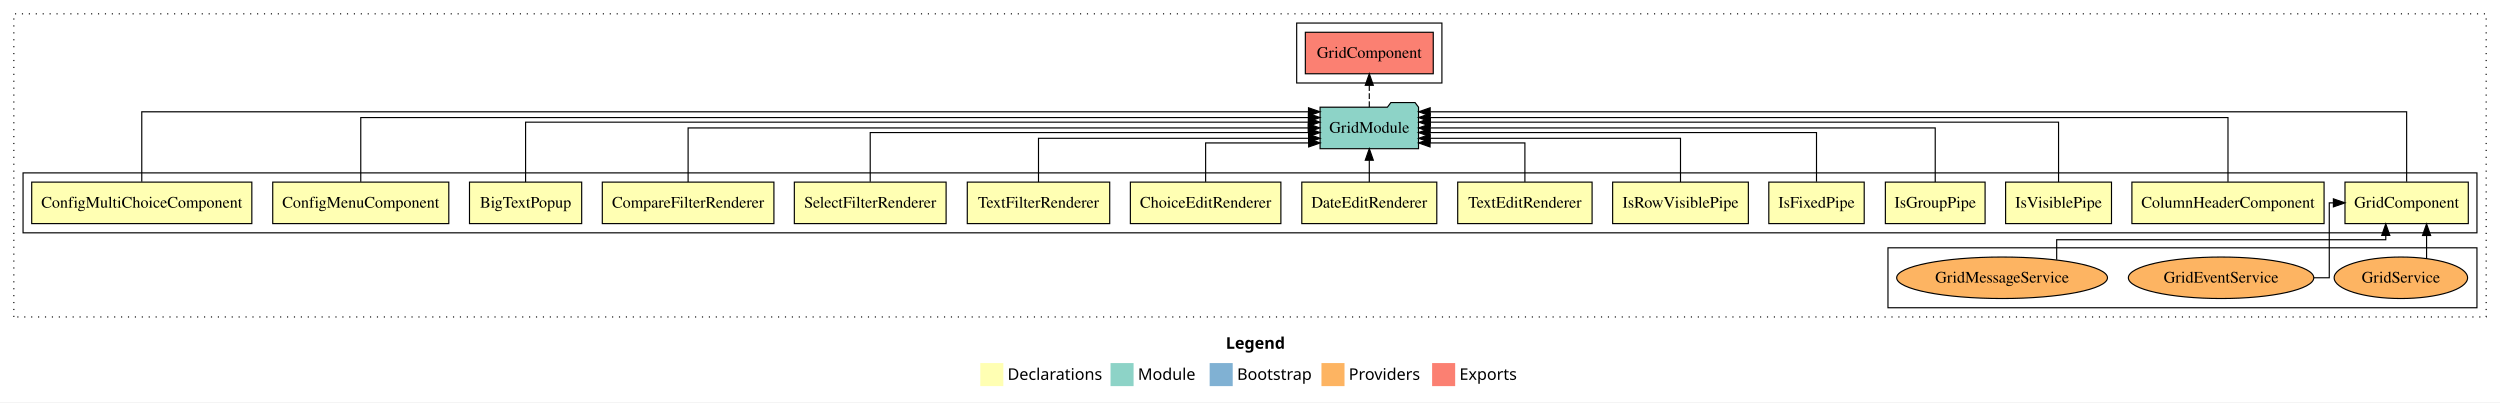
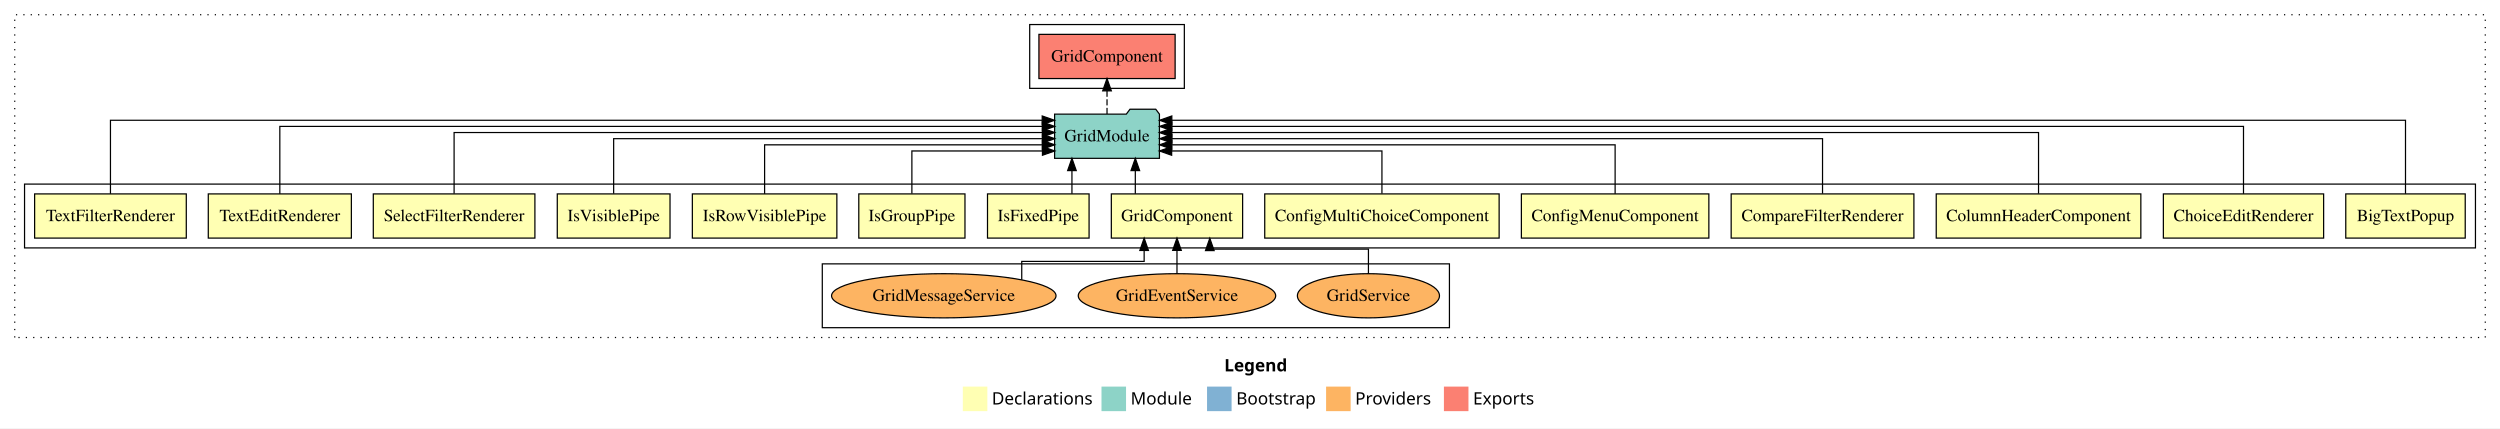
- <svg xmlns="http://www.w3.org/2000/svg" width="2169pt" height="349pt" viewBox="0.00 0.00 2169.00 349.00">
+ <svg xmlns="http://www.w3.org/2000/svg" width="2037pt" height="349pt" viewBox="0.00 0.00 2037.00 349.00">
  <g id="graph0" class="graph" transform="scale(1 1) rotate(0) translate(4 345)">
-     <polygon fill="#ffffff" stroke="transparent" points="-4,4 -4,-345 2165,-345 2165,4 -4,4" />
-     <text text-anchor="start" x="1059.509" y="-42.4" font-family="sans-serif" font-weight="bold" font-size="14.00" fill="#000000">Legend</text>
-     <polygon fill="#ffffb3" stroke="transparent" points="846.5,-10 846.5,-30 866.5,-30 866.5,-10 846.5,-10" />
-     <text text-anchor="start" x="870.129" y="-15.4" font-family="sans-serif" font-size="14.00" fill="#000000">  Declarations</text>
-     <polygon fill="#8dd3c7" stroke="transparent" points="959.5,-10 959.5,-30 979.5,-30 979.5,-10 959.5,-10" />
-     <text text-anchor="start" x="983.225" y="-15.4" font-family="sans-serif" font-size="14.00" fill="#000000">  Module</text>
-     <polygon fill="#80b1d3" stroke="transparent" points="1045.5,-10 1045.5,-30 1065.5,-30 1065.5,-10 1045.5,-10" />
-     <text text-anchor="start" x="1069.281" y="-15.4" font-family="sans-serif" font-size="14.00" fill="#000000">  Bootstrap</text>
-     <polygon fill="#fdb462" stroke="transparent" points="1142.5,-10 1142.5,-30 1162.5,-30 1162.5,-10 1142.5,-10" />
-     <text text-anchor="start" x="1166.173" y="-15.4" font-family="sans-serif" font-size="14.00" fill="#000000">  Providers</text>
-     <polygon fill="#fb8072" stroke="transparent" points="1238.5,-10 1238.5,-30 1258.5,-30 1258.5,-10 1238.5,-10" />
-     <text text-anchor="start" x="1262.226" y="-15.4" font-family="sans-serif" font-size="14.00" fill="#000000">  Exports</text>
+     <polygon fill="#ffffff" stroke="transparent" points="-4,4 -4,-345 2033,-345 2033,4 -4,4" />
+     <text text-anchor="start" x="993.509" y="-42.4" font-family="sans-serif" font-weight="bold" font-size="14.00" fill="#000000">Legend</text>
+     <polygon fill="#ffffb3" stroke="transparent" points="780.5,-10 780.5,-30 800.5,-30 800.5,-10 780.5,-10" />
+     <text text-anchor="start" x="804.129" y="-15.4" font-family="sans-serif" font-size="14.00" fill="#000000">  Declarations</text>
+     <polygon fill="#8dd3c7" stroke="transparent" points="893.5,-10 893.5,-30 913.5,-30 913.5,-10 893.5,-10" />
+     <text text-anchor="start" x="917.225" y="-15.4" font-family="sans-serif" font-size="14.00" fill="#000000">  Module</text>
+     <polygon fill="#80b1d3" stroke="transparent" points="979.5,-10 979.5,-30 999.5,-30 999.5,-10 979.5,-10" />
+     <text text-anchor="start" x="1003.281" y="-15.4" font-family="sans-serif" font-size="14.00" fill="#000000">  Bootstrap</text>
+     <polygon fill="#fdb462" stroke="transparent" points="1076.5,-10 1076.5,-30 1096.5,-30 1096.5,-10 1076.5,-10" />
+     <text text-anchor="start" x="1100.173" y="-15.4" font-family="sans-serif" font-size="14.00" fill="#000000">  Providers</text>
+     <polygon fill="#fb8072" stroke="transparent" points="1172.5,-10 1172.5,-30 1192.5,-30 1192.5,-10 1172.5,-10" />
+     <text text-anchor="start" x="1196.226" y="-15.4" font-family="sans-serif" font-size="14.00" fill="#000000">  Exports</text>
    <g id="clust1" class="cluster">
-       <polygon fill="none" stroke="#000000" stroke-dasharray="1,5" points="8,-70 8,-333 2153,-333 2153,-70 8,-70" />
+       <polygon fill="none" stroke="#000000" stroke-dasharray="1,5" points="8,-70 8,-333 2021,-333 2021,-70 8,-70" />
    </g>
    <g id="clust2" class="cluster">
-       <polygon fill="none" stroke="#000000" points="16,-143 16,-195 2145,-195 2145,-143 16,-143" />
+       <polygon fill="none" stroke="#000000" points="16,-143 16,-195 2013,-195 2013,-143 16,-143" />
    </g>
-     <g id="clust3" class="cluster">
-       <polygon fill="none" stroke="#000000" points="1634,-78 1634,-130 2145,-130 2145,-78 1634,-78" />
+     <g id="clust9" class="cluster">
+       <polygon fill="none" stroke="#000000" points="666,-78 666,-130 1177,-130 1177,-78 666,-78" />
    </g>
-     <g id="clust19" class="cluster">
-       <polygon fill="none" stroke="#000000" points="1121,-273 1121,-325 1247,-325 1247,-273 1121,-273" />
+     <g id="clust18" class="cluster">
+       <polygon fill="none" stroke="#000000" points="835,-273 835,-325 961,-325 961,-273 835,-273" />
    </g>
    <g id="node1" class="node">
-       <polygon fill="#ffffb3" stroke="#000000" points="2137.49,-187 2030.51,-187 2030.51,-151 2137.49,-151 2137.49,-187" />
-       <text text-anchor="middle" x="2084" y="-164.8" font-family="Times,serif" font-size="14.00" fill="#000000">GridComponent</text>
+       <polygon fill="#ffffb3" stroke="#000000" points="2004.668,-187 1907.332,-187 1907.332,-151 2004.668,-151 2004.668,-187" />
+       <text text-anchor="middle" x="1956" y="-164.8" font-family="Times,serif" font-size="14.00" fill="#000000">BigTextPopup</text>
+     </g>
+     <g id="node15" class="node">
+       <polygon fill="#8dd3c7" stroke="#000000" points="940.708,-252 937.708,-256 916.708,-256 913.708,-252 855.292,-252 855.292,-216 940.708,-216 940.708,-252" />
+       <text text-anchor="middle" x="898" y="-229.8" font-family="Times,serif" font-size="14.00" fill="#000000">GridModule</text>
+     </g>
+     <g id="edge1" class="edge">
+       <path fill="none" stroke="#000000" d="M1956,-187.091C1956,-210.133 1956,-247 1956,-247 1956,-247 950.785,-247 950.785,-247" />
+       <polygon fill="#000000" stroke="#000000" points="950.785,-243.5 940.785,-247 950.785,-250.5 950.785,-243.5" />
+     </g>
+     <g id="node2" class="node">
+       <polygon fill="#ffffb3" stroke="#000000" points="1889.292,-187 1758.708,-187 1758.708,-151 1889.292,-151 1889.292,-187" />
+       <text text-anchor="middle" x="1824" y="-164.8" font-family="Times,serif" font-size="14.00" fill="#000000">ChoiceEditRenderer</text>
+     </g>
+     <g id="edge2" class="edge">
+       <path fill="none" stroke="#000000" d="M1824,-187.045C1824,-208.662 1824,-242 1824,-242 1824,-242 950.806,-242 950.806,-242" />
+       <polygon fill="#000000" stroke="#000000" points="950.806,-238.5 940.806,-242 950.806,-245.5 950.806,-238.5" />
+     </g>
+     <g id="node3" class="node">
+       <polygon fill="#ffffb3" stroke="#000000" points="1740.361,-187 1573.639,-187 1573.639,-151 1740.361,-151 1740.361,-187" />
+       <text text-anchor="middle" x="1657" y="-164.8" font-family="Times,serif" font-size="14.00" fill="#000000">ColumnHeaderComponent</text>
+     </g>
+     <g id="edge3" class="edge">
+       <path fill="none" stroke="#000000" d="M1657,-187.223C1657,-207.365 1657,-237 1657,-237 1657,-237 950.707,-237 950.707,-237" />
+       <polygon fill="#000000" stroke="#000000" points="950.707,-233.5 940.707,-237 950.707,-240.5 950.707,-233.5" />
+     </g>
+     <g id="node4" class="node">
+       <polygon fill="#ffffb3" stroke="#000000" points="1555.448,-187 1406.552,-187 1406.552,-151 1555.448,-151 1555.448,-187" />
+       <text text-anchor="middle" x="1481" y="-164.8" font-family="Times,serif" font-size="14.00" fill="#000000">CompareFilterRenderer</text>
+     </g>
+     <g id="edge4" class="edge">
+       <path fill="none" stroke="#000000" d="M1481,-187.222C1481,-205.828 1481,-232 1481,-232 1481,-232 950.869,-232 950.869,-232" />
+       <polygon fill="#000000" stroke="#000000" points="950.869,-228.5 940.869,-232 950.869,-235.5 950.869,-228.5" />
+     </g>
+     <g id="node5" class="node">
+       <polygon fill="#ffffb3" stroke="#000000" points="1388.379,-187 1235.621,-187 1235.621,-151 1388.379,-151 1388.379,-187" />
+       <text text-anchor="middle" x="1312" y="-164.8" font-family="Times,serif" font-size="14.00" fill="#000000">ConfigMenuComponent</text>
+     </g>
+     <g id="edge5" class="edge">
+       <path fill="none" stroke="#000000" d="M1312,-187.034C1312,-204.06 1312,-227 1312,-227 1312,-227 950.746,-227 950.746,-227" />
+       <polygon fill="#000000" stroke="#000000" points="950.746,-223.5 940.746,-227 950.746,-230.5 950.746,-223.5" />
+     </g>
+     <g id="node6" class="node">
+       <polygon fill="#ffffb3" stroke="#000000" points="1217.493,-187 1026.507,-187 1026.507,-151 1217.493,-151 1217.493,-187" />
+       <text text-anchor="middle" x="1122" y="-164.8" font-family="Times,serif" font-size="14.00" fill="#000000">ConfigMultiChoiceComponent</text>
+     </g>
+     <g id="edge6" class="edge">
+       <path fill="none" stroke="#000000" d="M1122,-187.24C1122,-202.571 1122,-222 1122,-222 1122,-222 950.66,-222 950.66,-222" />
+       <polygon fill="#000000" stroke="#000000" points="950.66,-218.5 940.66,-222 950.66,-225.5 950.66,-218.5" />
+     </g>
+     <g id="node7" class="node">
+       <polygon fill="#ffffb3" stroke="#000000" points="1008.49,-187 901.51,-187 901.51,-151 1008.49,-151 1008.49,-187" />
+       <text text-anchor="middle" x="955" y="-164.8" font-family="Times,serif" font-size="14.00" fill="#000000">GridComponent</text>
+     </g>
+     <g id="edge7" class="edge">
+       <path fill="none" stroke="#000000" d="M921.054,-187.106C921.054,-187.106 921.054,-205.991 921.054,-205.991" />
+       <polygon fill="#000000" stroke="#000000" points="917.554,-205.991 921.054,-215.991 924.554,-205.991 917.554,-205.991" />
+     </g>
+     <g id="node8" class="node">
+       <polygon fill="#ffffb3" stroke="#000000" points="883.381,-187 800.619,-187 800.619,-151 883.381,-151 883.381,-187" />
+       <text text-anchor="middle" x="842" y="-164.8" font-family="Times,serif" font-size="14.00" fill="#000000">IsFixedPipe</text>
+     </g>
+     <g id="edge11" class="edge">
+       <path fill="none" stroke="#000000" d="M869.418,-187.106C869.418,-187.106 869.418,-205.991 869.418,-205.991" />
+       <polygon fill="#000000" stroke="#000000" points="865.918,-205.991 869.418,-215.991 872.918,-205.991 865.918,-205.991" />
+     </g>
+     <g id="node9" class="node">
+       <polygon fill="#ffffb3" stroke="#000000" points="782.26,-187 695.74,-187 695.74,-151 782.26,-151 782.26,-187" />
+       <text text-anchor="middle" x="739" y="-164.8" font-family="Times,serif" font-size="14.00" fill="#000000">IsGroupPipe</text>
+     </g>
+     <g id="edge12" class="edge">
+       <path fill="none" stroke="#000000" d="M739,-187.24C739,-202.571 739,-222 739,-222 739,-222 845.391,-222 845.391,-222" />
+       <polygon fill="#000000" stroke="#000000" points="845.391,-225.5 855.391,-222 845.391,-218.5 845.391,-225.5" />
+     </g>
+     <g id="node10" class="node">
+       <polygon fill="#ffffb3" stroke="#000000" points="677.874,-187 560.126,-187 560.126,-151 677.874,-151 677.874,-187" />
+       <text text-anchor="middle" x="619" y="-164.8" font-family="Times,serif" font-size="14.00" fill="#000000">IsRowVisiblePipe</text>
+     </g>
+     <g id="edge13" class="edge">
+       <path fill="none" stroke="#000000" d="M619,-187.034C619,-204.06 619,-227 619,-227 619,-227 845.322,-227 845.322,-227" />
+       <polygon fill="#000000" stroke="#000000" points="845.322,-230.5 855.322,-227 845.322,-223.5 845.322,-230.5" />
+     </g>
+     <g id="node11" class="node">
+       <polygon fill="#ffffb3" stroke="#000000" points="541.932,-187 450.068,-187 450.068,-151 541.932,-151 541.932,-187" />
+       <text text-anchor="middle" x="496" y="-164.8" font-family="Times,serif" font-size="14.00" fill="#000000">IsVisiblePipe</text>
+     </g>
+     <g id="edge14" class="edge">
+       <path fill="none" stroke="#000000" d="M496,-187.222C496,-205.828 496,-232 496,-232 496,-232 845.36,-232 845.36,-232" />
+       <polygon fill="#000000" stroke="#000000" points="845.36,-235.5 855.36,-232 845.36,-228.5 845.36,-235.5" />
+     </g>
+     <g id="node12" class="node">
+       <polygon fill="#ffffb3" stroke="#000000" points="431.839,-187 300.161,-187 300.161,-151 431.839,-151 431.839,-187" />
+       <text text-anchor="middle" x="366" y="-164.8" font-family="Times,serif" font-size="14.00" fill="#000000">SelectFilterRenderer</text>
+     </g>
+     <g id="edge15" class="edge">
+       <path fill="none" stroke="#000000" d="M366,-187.223C366,-207.365 366,-237 366,-237 366,-237 845.364,-237 845.364,-237" />
+       <polygon fill="#000000" stroke="#000000" points="845.364,-240.5 855.364,-237 845.364,-233.5 845.364,-240.5" />
+     </g>
+     <g id="node13" class="node">
+       <polygon fill="#ffffb3" stroke="#000000" points="282.294,-187 165.706,-187 165.706,-151 282.294,-151 282.294,-187" />
+       <text text-anchor="middle" x="224" y="-164.8" font-family="Times,serif" font-size="14.00" fill="#000000">TextEditRenderer</text>
+     </g>
+     <g id="edge16" class="edge">
+       <path fill="none" stroke="#000000" d="M224,-187.045C224,-208.662 224,-242 224,-242 224,-242 845.327,-242 845.327,-242" />
+       <polygon fill="#000000" stroke="#000000" points="845.327,-245.5 855.327,-242 845.327,-238.5 845.327,-245.5" />
+     </g>
+     <g id="node14" class="node">
+       <polygon fill="#ffffb3" stroke="#000000" points="147.789,-187 24.211,-187 24.211,-151 147.789,-151 147.789,-187" />
+       <text text-anchor="middle" x="86" y="-164.8" font-family="Times,serif" font-size="14.00" fill="#000000">TextFilterRenderer</text>
+     </g>
+     <g id="edge17" class="edge">
+       <path fill="none" stroke="#000000" d="M86,-187.091C86,-210.133 86,-247 86,-247 86,-247 845.202,-247 845.202,-247" />
+       <polygon fill="#000000" stroke="#000000" points="845.202,-250.5 855.202,-247 845.202,-243.5 845.202,-250.5" />
+     </g>
+     <g id="node19" class="node">
+       <polygon fill="#fb8072" stroke="#000000" points="953.491,-317 842.509,-317 842.509,-281 953.491,-281 953.491,-317" />
+       <text text-anchor="middle" x="898" y="-294.8" font-family="Times,serif" font-size="14.00" fill="#000000">GridComponent </text>
+     </g>
+     <g id="edge18" class="edge">
+       <path fill="none" stroke="#000000" stroke-dasharray="5,2" d="M898,-252.106C898,-252.106 898,-270.991 898,-270.991" />
+       <polygon fill="#000000" stroke="#000000" points="894.5,-270.991 898,-280.991 901.5,-270.991 894.5,-270.991" />
    </g>
    <g id="node16" class="node">
-       <polygon fill="#8dd3c7" stroke="#000000" points="1226.708,-252 1223.708,-256 1202.708,-256 1199.708,-252 1141.292,-252 1141.292,-216 1226.708,-216 1226.708,-252" />
-       <text text-anchor="middle" x="1184" y="-229.8" font-family="Times,serif" font-size="14.00" fill="#000000">GridModule</text>
-     </g>
-     <g id="edge1" class="edge">
-       <path fill="none" stroke="#000000" d="M2084,-187.323C2084,-210.66 2084,-248 2084,-248 2084,-248 1236.803,-248 1236.803,-248" />
-       <polygon fill="#000000" stroke="#000000" points="1236.803,-244.5 1226.803,-248 1236.803,-251.5 1236.803,-244.5" />
-     </g>
-     <g id="node2" class="node">
-       <polygon fill="#ffffb3" stroke="#000000" points="2012.361,-187 1845.639,-187 1845.639,-151 2012.361,-151 2012.361,-187" />
-       <text text-anchor="middle" x="1929" y="-164.8" font-family="Times,serif" font-size="14.00" fill="#000000">ColumnHeaderComponent</text>
-     </g>
-     <g id="edge5" class="edge">
-       <path fill="none" stroke="#000000" d="M1929,-187.292C1929,-209.206 1929,-243 1929,-243 1929,-243 1236.73,-243 1236.73,-243" />
-       <polygon fill="#000000" stroke="#000000" points="1236.73,-239.5 1226.73,-243 1236.73,-246.5 1236.73,-239.5" />
-     </g>
-     <g id="node3" class="node">
-       <polygon fill="#ffffb3" stroke="#000000" points="1827.932,-187 1736.068,-187 1736.068,-151 1827.932,-151 1827.932,-187" />
-       <text text-anchor="middle" x="1782" y="-164.8" font-family="Times,serif" font-size="14.00" fill="#000000">IsVisiblePipe</text>
-     </g>
-     <g id="edge6" class="edge">
-       <path fill="none" stroke="#000000" d="M1782,-187.027C1782,-207.767 1782,-239 1782,-239 1782,-239 1237.007,-239 1237.007,-239" />
-       <polygon fill="#000000" stroke="#000000" points="1237.007,-235.5 1227.007,-239 1237.007,-242.5 1237.007,-235.5" />
-     </g>
-     <g id="node4" class="node">
-       <polygon fill="#ffffb3" stroke="#000000" points="1718.261,-187 1631.739,-187 1631.739,-151 1718.261,-151 1718.261,-187" />
-       <text text-anchor="middle" x="1675" y="-164.8" font-family="Times,serif" font-size="14.00" fill="#000000">IsGroupPipe</text>
-     </g>
-     <g id="edge7" class="edge">
-       <path fill="none" stroke="#000000" d="M1675,-187.106C1675,-206.339 1675,-234 1675,-234 1675,-234 1236.714,-234 1236.714,-234" />
-       <polygon fill="#000000" stroke="#000000" points="1236.714,-230.5 1226.714,-234 1236.714,-237.5 1236.714,-230.5" />
-     </g>
-     <g id="node5" class="node">
-       <polygon fill="#ffffb3" stroke="#000000" points="1613.381,-187 1530.619,-187 1530.619,-151 1613.381,-151 1613.381,-187" />
-       <text text-anchor="middle" x="1572" y="-164.8" font-family="Times,serif" font-size="14.00" fill="#000000">IsFixedPipe</text>
+       <ellipse fill="#fdb462" stroke="#000000" cx="1111" cy="-104" rx="57.881" ry="18" />
+       <text text-anchor="middle" x="1111" y="-99.8" font-family="Times,serif" font-size="14.00" fill="#000000">GridService</text>
    </g>
    <g id="edge8" class="edge">
-       <path fill="none" stroke="#000000" d="M1572,-187.302C1572,-205.27 1572,-230 1572,-230 1572,-230 1236.633,-230 1236.633,-230" />
-       <polygon fill="#000000" stroke="#000000" points="1236.633,-226.5 1226.633,-230 1236.633,-233.5 1236.633,-226.5" />
+       <path fill="none" stroke="#000000" d="M1111,-122.11C1111,-131.897 1111,-142 1111,-142 1111,-142 981.748,-142 981.748,-142 981.748,-142 981.748,-142.884 981.748,-142.884" />
+       <polygon fill="#000000" stroke="#000000" points="978.248,-140.841 981.748,-150.841 985.248,-140.841 978.248,-140.841" />
    </g>
-     <g id="node6" class="node">
-       <polygon fill="#ffffb3" stroke="#000000" points="1512.874,-187 1395.126,-187 1395.126,-151 1512.874,-151 1512.874,-187" />
-       <text text-anchor="middle" x="1454" y="-164.8" font-family="Times,serif" font-size="14.00" fill="#000000">IsRowVisiblePipe</text>
+     <g id="node17" class="node">
+       <ellipse fill="#fdb462" stroke="#000000" cx="955" cy="-104" rx="80.434" ry="18" />
+       <text text-anchor="middle" x="955" y="-99.8" font-family="Times,serif" font-size="14.00" fill="#000000">GridEventService</text>
    </g>
    <g id="edge9" class="edge">
-       <path fill="none" stroke="#000000" d="M1454,-187.027C1454,-203.398 1454,-225 1454,-225 1454,-225 1236.782,-225 1236.782,-225" />
-       <polygon fill="#000000" stroke="#000000" points="1236.782,-221.5 1226.782,-225 1236.782,-228.5 1236.782,-221.5" />
+       <path fill="none" stroke="#000000" d="M955,-122.106C955,-122.106 955,-140.991 955,-140.991" />
+       <polygon fill="#000000" stroke="#000000" points="951.5,-140.991 955,-150.991 958.5,-140.991 951.5,-140.991" />
    </g>
-     <g id="node7" class="node">
-       <polygon fill="#ffffb3" stroke="#000000" points="1377.294,-187 1260.706,-187 1260.706,-151 1377.294,-151 1377.294,-187" />
-       <text text-anchor="middle" x="1319" y="-164.8" font-family="Times,serif" font-size="14.00" fill="#000000">TextEditRenderer</text>
+     <g id="node18" class="node">
+       <ellipse fill="#fdb462" stroke="#000000" cx="765" cy="-104" rx="91.448" ry="18" />
+       <text text-anchor="middle" x="765" y="-99.8" font-family="Times,serif" font-size="14.00" fill="#000000">GridMessageService</text>
    </g>
    <g id="edge10" class="edge">
-       <path fill="none" stroke="#000000" d="M1319,-187.187C1319,-202.182 1319,-221 1319,-221 1319,-221 1236.715,-221 1236.715,-221" />
-       <polygon fill="#000000" stroke="#000000" points="1236.715,-217.5 1226.715,-221 1236.715,-224.5 1236.715,-217.5" />
-     </g>
-     <g id="node8" class="node">
-       <polygon fill="#ffffb3" stroke="#000000" points="1242.562,-187 1125.438,-187 1125.438,-151 1242.562,-151 1242.562,-187" />
-       <text text-anchor="middle" x="1184" y="-164.8" font-family="Times,serif" font-size="14.00" fill="#000000">DateEditRenderer</text>
-     </g>
-     <g id="edge11" class="edge">
-       <path fill="none" stroke="#000000" d="M1184,-187.106C1184,-187.106 1184,-205.991 1184,-205.991" />
-       <polygon fill="#000000" stroke="#000000" points="1180.5,-205.991 1184,-215.991 1187.5,-205.991 1180.5,-205.991" />
-     </g>
-     <g id="node9" class="node">
-       <polygon fill="#ffffb3" stroke="#000000" points="1107.292,-187 976.708,-187 976.708,-151 1107.292,-151 1107.292,-187" />
-       <text text-anchor="middle" x="1042" y="-164.8" font-family="Times,serif" font-size="14.00" fill="#000000">ChoiceEditRenderer</text>
-     </g>
-     <g id="edge12" class="edge">
-       <path fill="none" stroke="#000000" d="M1042,-187.187C1042,-202.182 1042,-221 1042,-221 1042,-221 1131.395,-221 1131.395,-221" />
-       <polygon fill="#000000" stroke="#000000" points="1131.395,-224.5 1141.395,-221 1131.395,-217.5 1131.395,-224.5" />
-     </g>
-     <g id="node10" class="node">
-       <polygon fill="#ffffb3" stroke="#000000" points="958.789,-187 835.211,-187 835.211,-151 958.789,-151 958.789,-187" />
-       <text text-anchor="middle" x="897" y="-164.8" font-family="Times,serif" font-size="14.00" fill="#000000">TextFilterRenderer</text>
-     </g>
-     <g id="edge13" class="edge">
-       <path fill="none" stroke="#000000" d="M897,-187.027C897,-203.398 897,-225 897,-225 897,-225 1131.343,-225 1131.343,-225" />
-       <polygon fill="#000000" stroke="#000000" points="1131.343,-228.5 1141.343,-225 1131.343,-221.5 1131.343,-228.5" />
-     </g>
-     <g id="node11" class="node">
-       <polygon fill="#ffffb3" stroke="#000000" points="816.839,-187 685.161,-187 685.161,-151 816.839,-151 816.839,-187" />
-       <text text-anchor="middle" x="751" y="-164.8" font-family="Times,serif" font-size="14.00" fill="#000000">SelectFilterRenderer</text>
-     </g>
-     <g id="edge14" class="edge">
-       <path fill="none" stroke="#000000" d="M751,-187.302C751,-205.27 751,-230 751,-230 751,-230 1131.297,-230 1131.297,-230" />
-       <polygon fill="#000000" stroke="#000000" points="1131.297,-233.5 1141.297,-230 1131.297,-226.5 1131.297,-233.5" />
-     </g>
-     <g id="node12" class="node">
-       <polygon fill="#ffffb3" stroke="#000000" points="667.448,-187 518.552,-187 518.552,-151 667.448,-151 667.448,-187" />
-       <text text-anchor="middle" x="593" y="-164.8" font-family="Times,serif" font-size="14.00" fill="#000000">CompareFilterRenderer</text>
-     </g>
-     <g id="edge15" class="edge">
-       <path fill="none" stroke="#000000" d="M593,-187.106C593,-206.339 593,-234 593,-234 593,-234 1131.021,-234 1131.021,-234" />
-       <polygon fill="#000000" stroke="#000000" points="1131.021,-237.5 1141.021,-234 1131.021,-230.5 1131.021,-237.5" />
-     </g>
-     <g id="node13" class="node">
-       <polygon fill="#ffffb3" stroke="#000000" points="500.668,-187 403.332,-187 403.332,-151 500.668,-151 500.668,-187" />
-       <text text-anchor="middle" x="452" y="-164.8" font-family="Times,serif" font-size="14.00" fill="#000000">BigTextPopup</text>
-     </g>
-     <g id="edge16" class="edge">
-       <path fill="none" stroke="#000000" d="M452,-187.027C452,-207.767 452,-239 452,-239 452,-239 1131.212,-239 1131.212,-239" />
-       <polygon fill="#000000" stroke="#000000" points="1131.212,-242.5 1141.212,-239 1131.212,-235.5 1131.212,-242.5" />
-     </g>
-     <g id="node14" class="node">
-       <polygon fill="#ffffb3" stroke="#000000" points="385.379,-187 232.621,-187 232.621,-151 385.379,-151 385.379,-187" />
-       <text text-anchor="middle" x="309" y="-164.8" font-family="Times,serif" font-size="14.00" fill="#000000">ConfigMenuComponent</text>
-     </g>
-     <g id="edge17" class="edge">
-       <path fill="none" stroke="#000000" d="M309,-187.292C309,-209.206 309,-243 309,-243 309,-243 1131.205,-243 1131.205,-243" />
-       <polygon fill="#000000" stroke="#000000" points="1131.205,-246.5 1141.205,-243 1131.205,-239.5 1131.205,-246.5" />
-     </g>
-     <g id="node15" class="node">
-       <polygon fill="#ffffb3" stroke="#000000" points="214.493,-187 23.507,-187 23.507,-151 214.493,-151 214.493,-187" />
-       <text text-anchor="middle" x="119" y="-164.8" font-family="Times,serif" font-size="14.00" fill="#000000">ConfigMultiChoiceComponent</text>
-     </g>
-     <g id="edge18" class="edge">
-       <path fill="none" stroke="#000000" d="M119,-187.323C119,-210.66 119,-248 119,-248 119,-248 1131.263,-248 1131.263,-248" />
-       <polygon fill="#000000" stroke="#000000" points="1131.263,-251.5 1141.263,-248 1131.263,-244.5 1131.263,-251.5" />
-     </g>
-     <g id="node20" class="node">
-       <polygon fill="#fb8072" stroke="#000000" points="1239.491,-317 1128.509,-317 1128.509,-281 1239.491,-281 1239.491,-317" />
-       <text text-anchor="middle" x="1184" y="-294.8" font-family="Times,serif" font-size="14.00" fill="#000000">GridComponent </text>
-     </g>
-     <g id="edge19" class="edge">
-       <path fill="none" stroke="#000000" stroke-dasharray="5,2" d="M1184,-252.106C1184,-252.106 1184,-270.991 1184,-270.991" />
-       <polygon fill="#000000" stroke="#000000" points="1180.5,-270.991 1184,-280.991 1187.5,-270.991 1180.5,-270.991" />
-     </g>
-     <g id="node17" class="node">
-       <ellipse fill="#fdb462" stroke="#000000" cx="2079" cy="-104" rx="57.881" ry="18" />
-       <text text-anchor="middle" x="2079" y="-99.8" font-family="Times,serif" font-size="14.00" fill="#000000">GridService</text>
-     </g>
-     <g id="edge2" class="edge">
-       <path fill="none" stroke="#000000" d="M2101.295,-120.739C2101.295,-120.739 2101.295,-140.718 2101.295,-140.718" />
-       <polygon fill="#000000" stroke="#000000" points="2097.795,-140.718 2101.295,-150.718 2104.795,-140.718 2097.795,-140.718" />
-     </g>
-     <g id="node18" class="node">
-       <ellipse fill="#fdb462" stroke="#000000" cx="1923" cy="-104" rx="80.434" ry="18" />
-       <text text-anchor="middle" x="1923" y="-99.8" font-family="Times,serif" font-size="14.00" fill="#000000">GridEventService</text>
-     </g>
-     <g id="edge3" class="edge">
-       <path fill="none" stroke="#000000" d="M2003.421,-104C2011.541,-104 2016.87,-104 2016.87,-104 2016.87,-104 2016.87,-169 2016.87,-169 2016.87,-169 2020.455,-169 2020.455,-169" />
-       <polygon fill="#000000" stroke="#000000" points="2020.455,-172.5 2030.455,-169 2020.455,-165.5 2020.455,-172.5" />
-     </g>
-     <g id="node19" class="node">
-       <ellipse fill="#fdb462" stroke="#000000" cx="1733" cy="-104" rx="91.448" ry="18" />
-       <text text-anchor="middle" x="1733" y="-99.8" font-family="Times,serif" font-size="14.00" fill="#000000">GridMessageService</text>
-     </g>
-     <g id="edge4" class="edge">
-       <path fill="none" stroke="#000000" d="M1780.379,-119.727C1780.379,-128.226 1780.379,-137 1780.379,-137 1780.379,-137 2065.9,-137 2065.9,-137 2065.9,-137 2065.9,-140.757 2065.9,-140.757" />
-       <polygon fill="#000000" stroke="#000000" points="2062.4,-140.757 2065.9,-150.757 2069.4,-140.757 2062.4,-140.757" />
+       <path fill="none" stroke="#000000" d="M828.517,-117.016C828.517,-124.328 828.517,-132 828.517,-132 828.517,-132 928.253,-132 928.253,-132 928.253,-132 928.253,-140.934 928.253,-140.934" />
+       <polygon fill="#000000" stroke="#000000" points="924.753,-140.934 928.253,-150.934 931.753,-140.934 924.753,-140.934" />
    </g>
  </g>
</svg>
